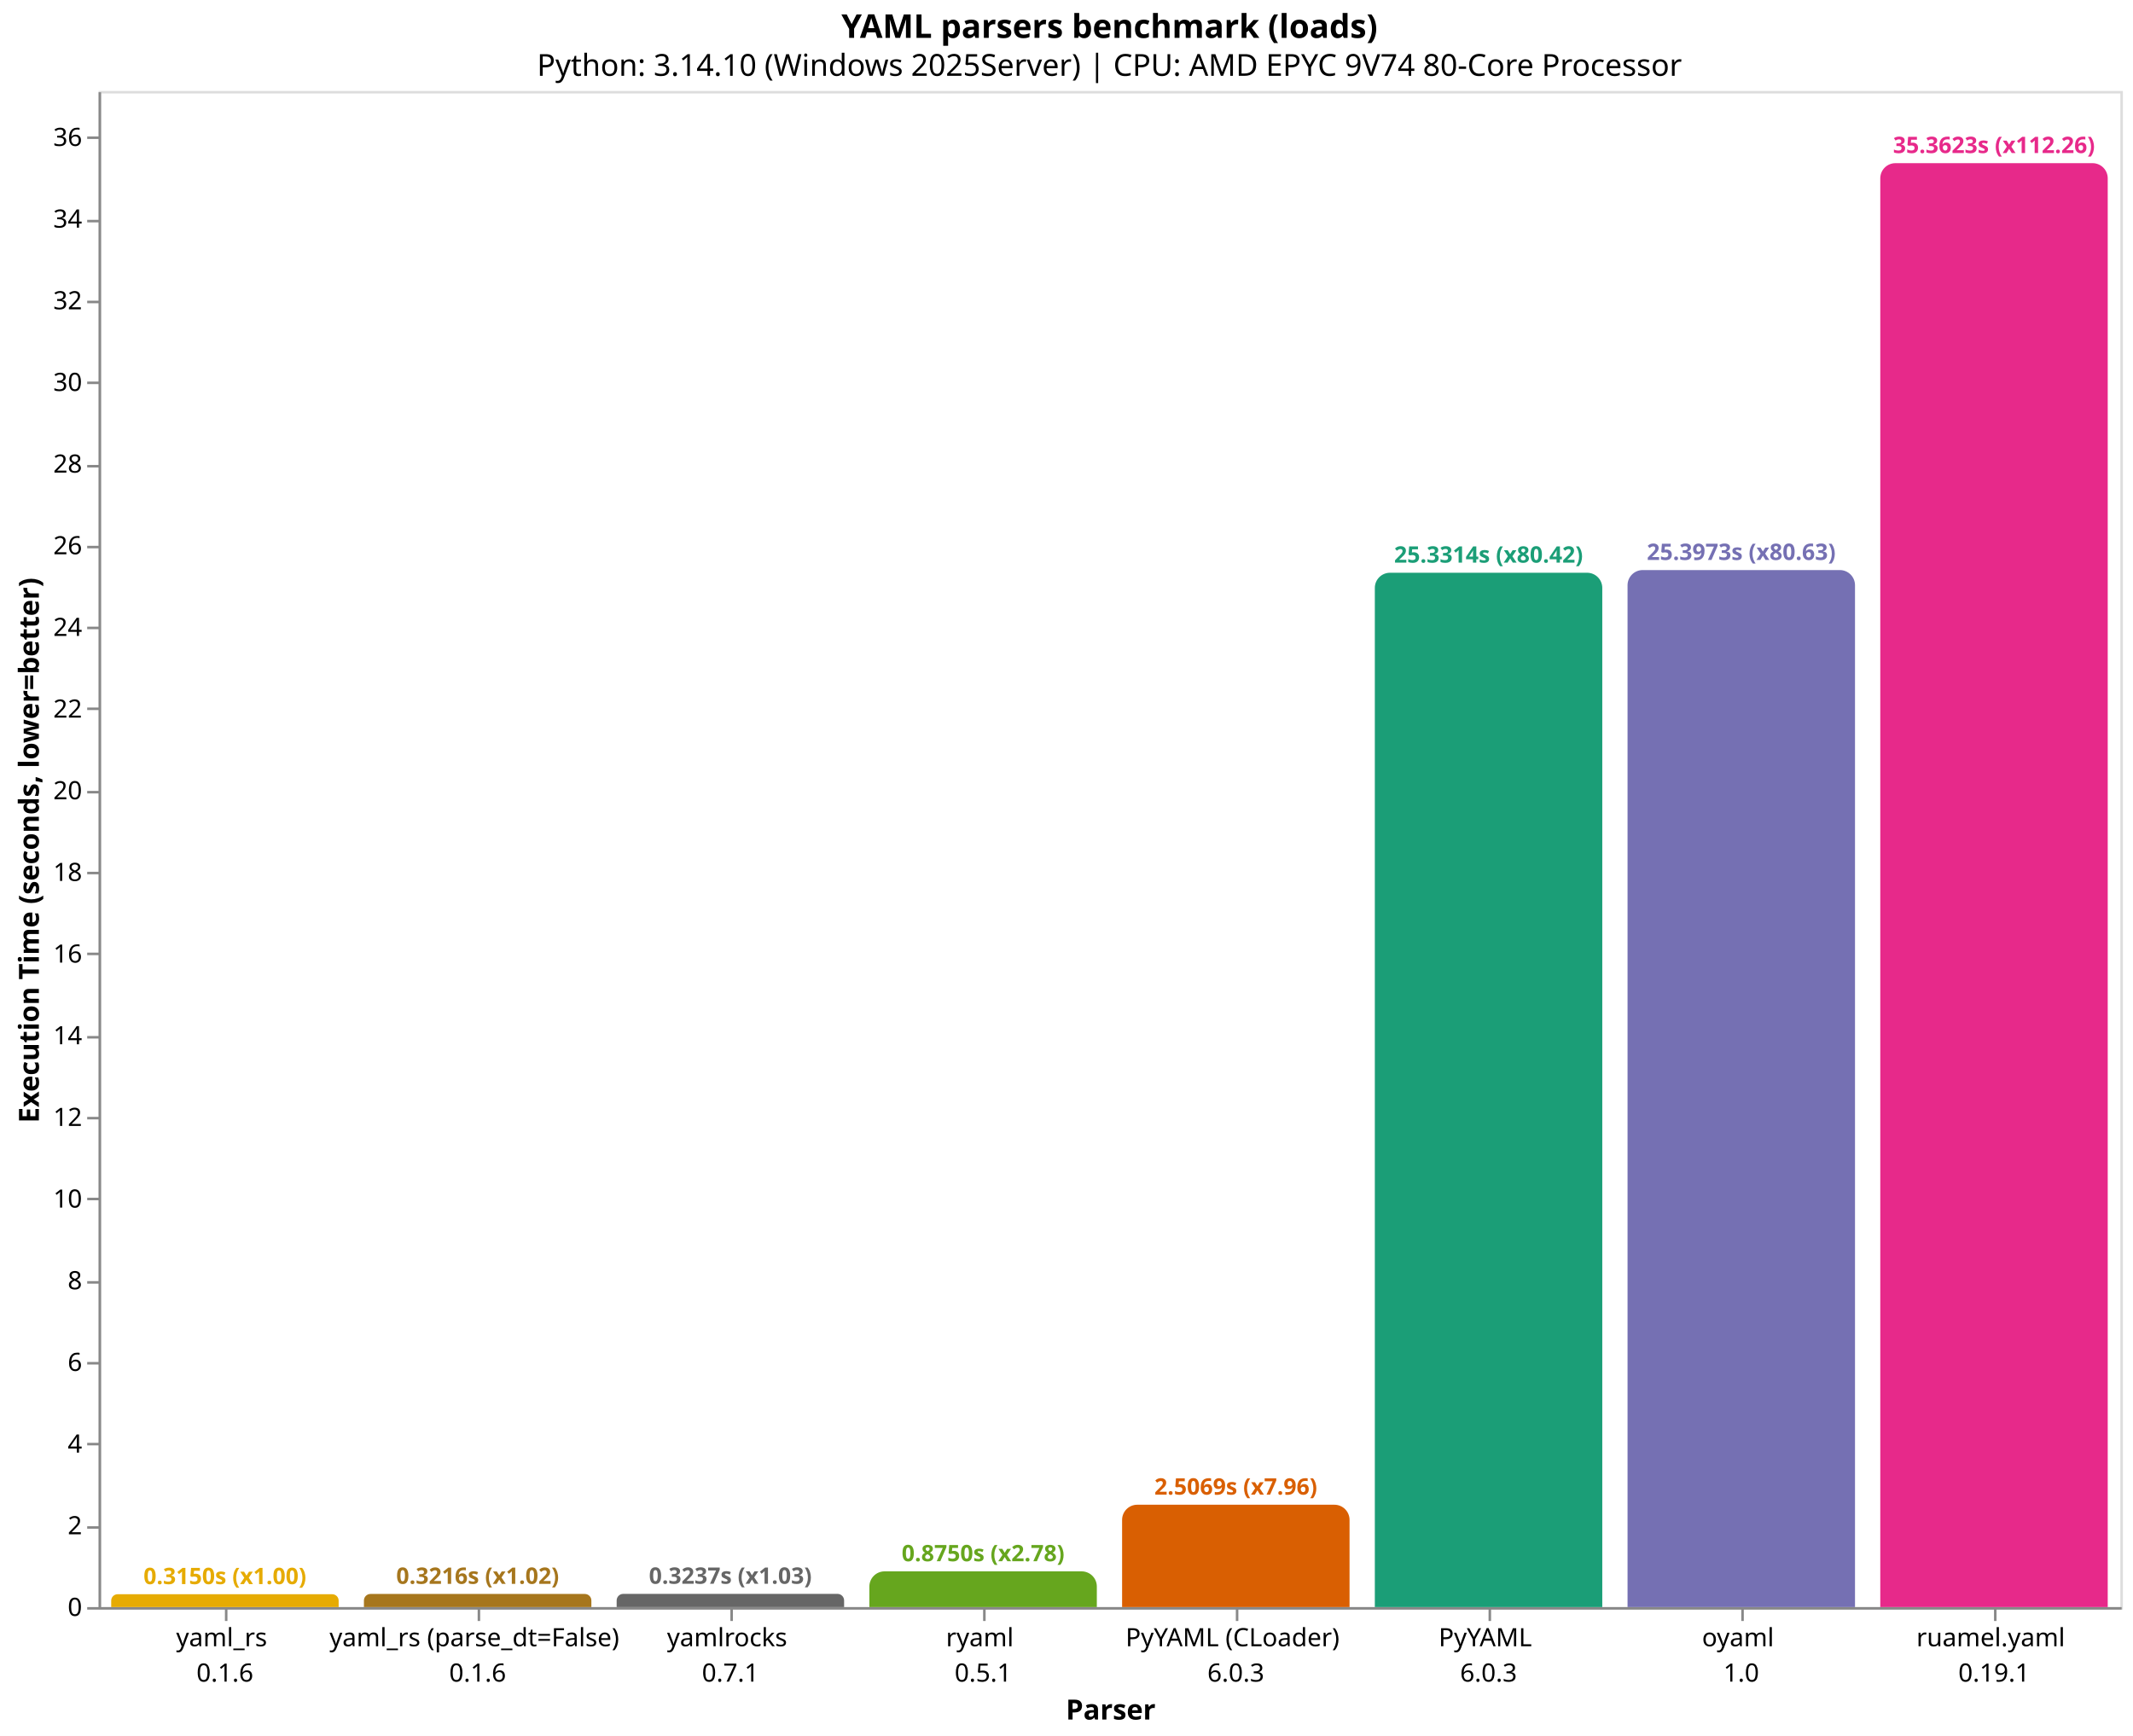
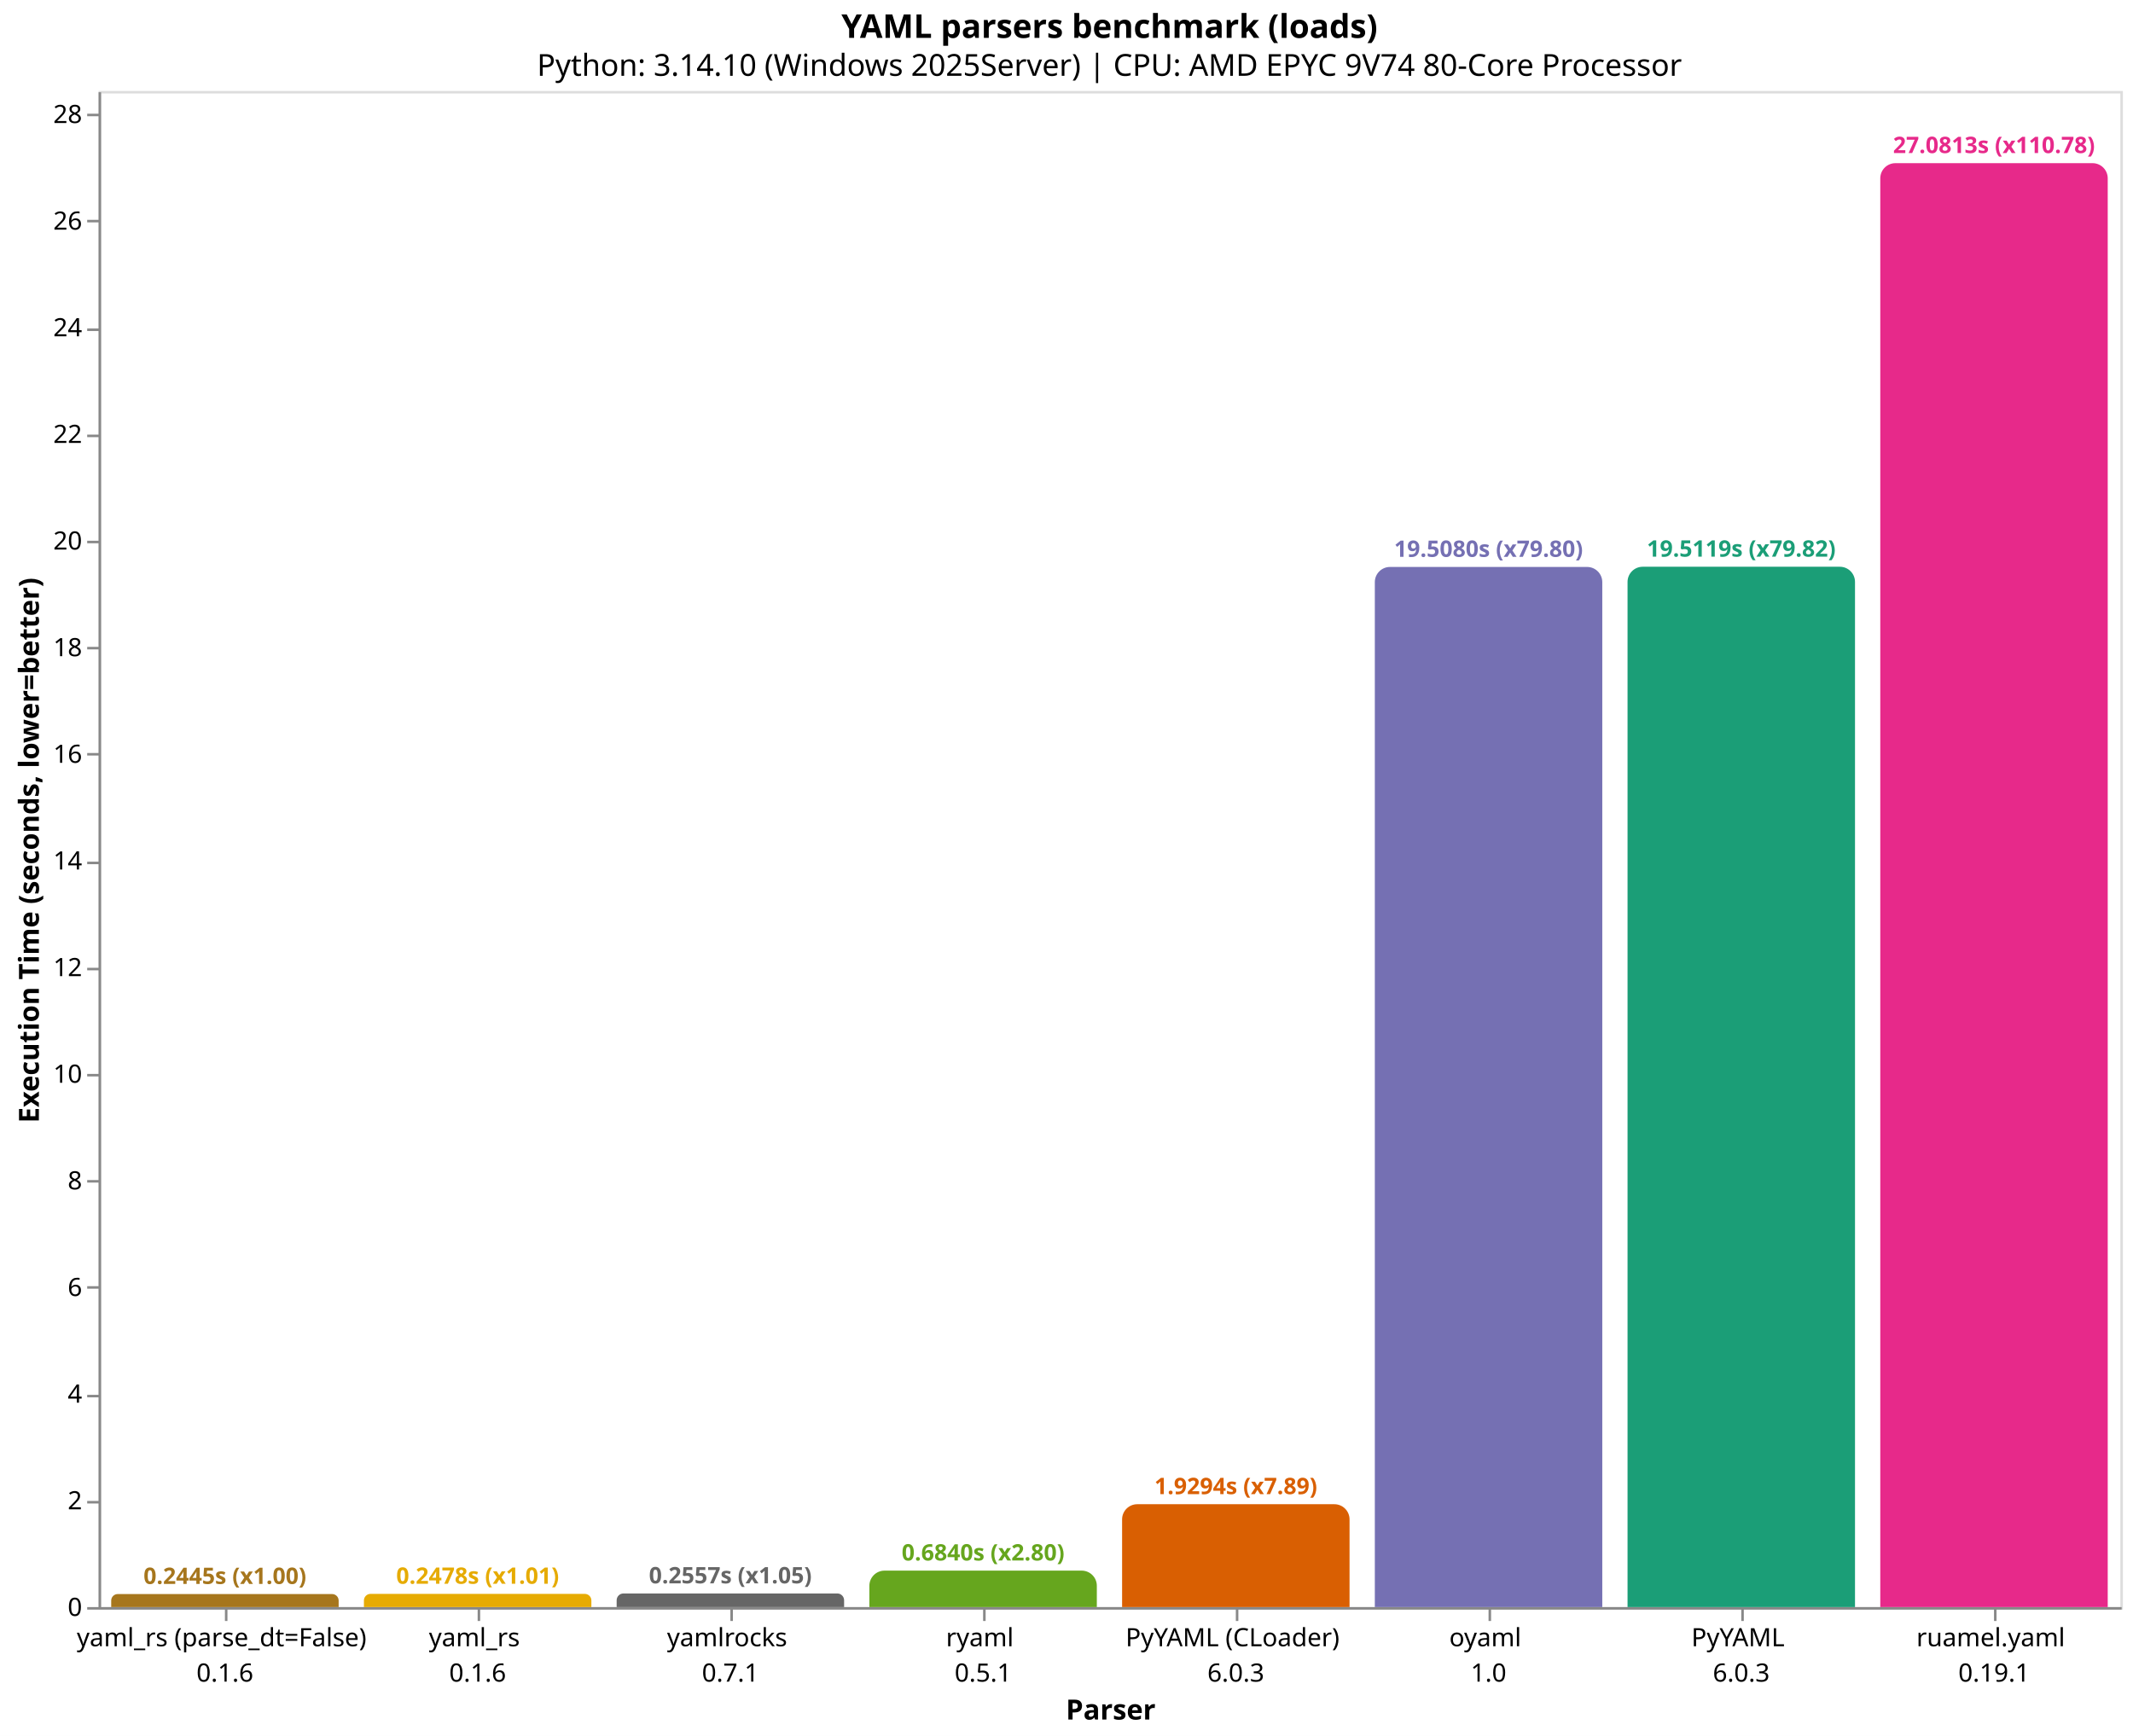
<svg xmlns="http://www.w3.org/2000/svg" version="1.1" class="marks" width="844" height="687" viewBox="0 0 844 687">
  <rect width="844" height="687" fill="white" />
  <g fill="none" stroke-miterlimit="10" transform="translate(39,36)">
    <g class="mark-group role-frame root" role="graphics-object" aria-roledescription="group mark container">
      <g transform="translate(0,0)">
        <path class="background" aria-hidden="true" d="M0.5,0.5h800v600h-800Z" stroke="#ddd" />
        <g>
-           <g class="mark-group role-axis" role="graphics-symbol" aria-roledescription="axis" aria-label="X-axis titled 'Parser' for a discrete scale with 8 values: yaml_rs&#10;0.1.6, yaml_rs (parse_dt=False)&#10;0.1.6, yamlrocks&#10;0.7.1, ryaml&#10;0.5.1, PyYAML (CLoader)&#10;6.0.3, ending with ruamel.yaml&#10;0.19.1">
+           <g class="mark-group role-axis" role="graphics-symbol" aria-roledescription="axis" aria-label="X-axis titled 'Parser' for a discrete scale with 8 values: yaml_rs (parse_dt=False)&#10;0.1.6, yaml_rs&#10;0.1.6, yamlrocks&#10;0.7.1, ryaml&#10;0.5.1, PyYAML (CLoader)&#10;6.0.3, ending with ruamel.yaml&#10;0.19.1">
            <g transform="translate(0.5,600.5)">
              <path class="background" aria-hidden="true" d="M0,0h0v0h0Z" pointer-events="none" />
              <g>
                <g class="mark-rule role-axis-tick" pointer-events="none">
                  <line transform="translate(50,0)" x2="0" y2="5" stroke="#888" stroke-width="1" opacity="1" />
                  <line transform="translate(150,0)" x2="0" y2="5" stroke="#888" stroke-width="1" opacity="1" />
                  <line transform="translate(250,0)" x2="0" y2="5" stroke="#888" stroke-width="1" opacity="1" />
                  <line transform="translate(350,0)" x2="0" y2="5" stroke="#888" stroke-width="1" opacity="1" />
                  <line transform="translate(450,0)" x2="0" y2="5" stroke="#888" stroke-width="1" opacity="1" />
                  <line transform="translate(550,0)" x2="0" y2="5" stroke="#888" stroke-width="1" opacity="1" />
                  <line transform="translate(650,0)" x2="0" y2="5" stroke="#888" stroke-width="1" opacity="1" />
                  <line transform="translate(750,0)" x2="0" y2="5" stroke="#888" stroke-width="1" opacity="1" />
                </g>
                <g class="mark-text role-axis-label" pointer-events="none">
                  <text text-anchor="middle" transform="translate(49.5,15)" font-family="sans-serif" font-size="10px" fill="#000" opacity="1">
+                     <tspan>yaml_rs (parse_dt=False)</tspan>
+                     <tspan x="0" dy="14">0.1.6</tspan>
+                   </text>
+                   <text text-anchor="middle" transform="translate(149.5,15)" font-family="sans-serif" font-size="10px" fill="#000" opacity="1">
                    <tspan>yaml_rs</tspan>
-                     <tspan x="0" dy="14">0.1.6</tspan>
-                   </text>
-                   <text text-anchor="middle" transform="translate(149.5,15)" font-family="sans-serif" font-size="10px" fill="#000" opacity="1">
-                     <tspan>yaml_rs (parse_dt=False)</tspan>
                    <tspan x="0" dy="14">0.1.6</tspan>
                  </text>
                  <text text-anchor="middle" transform="translate(249.5,15)" font-family="sans-serif" font-size="10px" fill="#000" opacity="1">
                    <tspan>yamlrocks</tspan>
                    <tspan x="0" dy="14">0.7.1</tspan>
                  </text>
                  <text text-anchor="middle" transform="translate(349.5,15)" font-family="sans-serif" font-size="10px" fill="#000" opacity="1">
                    <tspan>ryaml</tspan>
                    <tspan x="0" dy="14">0.5.1</tspan>
                  </text>
                  <text text-anchor="middle" transform="translate(449.5,15)" font-family="sans-serif" font-size="10px" fill="#000" opacity="1">
                    <tspan>PyYAML (CLoader)</tspan>
                    <tspan x="0" dy="14">6.0.3</tspan>
                  </text>
                  <text text-anchor="middle" transform="translate(549.5,15)" font-family="sans-serif" font-size="10px" fill="#000" opacity="1">
+                     <tspan>oyaml</tspan>
+                     <tspan x="0" dy="14">1.0</tspan>
+                   </text>
+                   <text text-anchor="middle" transform="translate(649.5,15)" font-family="sans-serif" font-size="10px" fill="#000" opacity="1">
                    <tspan>PyYAML</tspan>
                    <tspan x="0" dy="14">6.0.3</tspan>
-                   </text>
-                   <text text-anchor="middle" transform="translate(649.5,15)" font-family="sans-serif" font-size="10px" fill="#000" opacity="1">
-                     <tspan>oyaml</tspan>
-                     <tspan x="0" dy="14">1.0</tspan>
                  </text>
                  <text text-anchor="middle" transform="translate(749.5,15)" font-family="sans-serif" font-size="10px" fill="#000" opacity="1">
                    <tspan>ruamel.yaml</tspan>
                    <tspan x="0" dy="14">0.19.1</tspan>
                  </text>
                </g>
                <g class="mark-rule role-axis-domain" pointer-events="none">
                  <line transform="translate(0,0)" x2="800" y2="0" stroke="#888" stroke-width="1" opacity="1" />
                </g>
                <g class="mark-text role-axis-title" pointer-events="none">
                  <text text-anchor="middle" transform="translate(400,44)" font-family="sans-serif" font-size="11px" font-weight="bold" fill="#000" opacity="1">Parser</text>
                </g>
              </g>
              <path class="foreground" aria-hidden="true" d="" pointer-events="none" display="none" />
            </g>
          </g>
-           <g class="mark-group role-axis" role="graphics-symbol" aria-roledescription="axis" aria-label="Y-axis titled 'Execution Time (seconds, lower=better)' for a linear scale with values from 0 to 37">
+           <g class="mark-group role-axis" role="graphics-symbol" aria-roledescription="axis" aria-label="Y-axis titled 'Execution Time (seconds, lower=better)' for a linear scale with values from 0 to 28">
            <g transform="translate(0.5,0.5)">
              <path class="background" aria-hidden="true" d="M0,0h0v0h0Z" pointer-events="none" />
              <g>
                <g class="mark-rule role-axis-tick" pointer-events="none">
                  <line transform="translate(0,600)" x2="-5" y2="0" stroke="#888" stroke-width="1" opacity="1" />
-                   <line transform="translate(0,568)" x2="-5" y2="0" stroke="#888" stroke-width="1" opacity="1" />
-                   <line transform="translate(0,535)" x2="-5" y2="0" stroke="#888" stroke-width="1" opacity="1" />
-                   <line transform="translate(0,503)" x2="-5" y2="0" stroke="#888" stroke-width="1" opacity="1" />
-                   <line transform="translate(0,471)" x2="-5" y2="0" stroke="#888" stroke-width="1" opacity="1" />
-                   <line transform="translate(0,438)" x2="-5" y2="0" stroke="#888" stroke-width="1" opacity="1" />
-                   <line transform="translate(0,406)" x2="-5" y2="0" stroke="#888" stroke-width="1" opacity="1" />
-                   <line transform="translate(0,374)" x2="-5" y2="0" stroke="#888" stroke-width="1" opacity="1" />
-                   <line transform="translate(0,341)" x2="-5" y2="0" stroke="#888" stroke-width="1" opacity="1" />
-                   <line transform="translate(0,309)" x2="-5" y2="0" stroke="#888" stroke-width="1" opacity="1" />
-                   <line transform="translate(0,277)" x2="-5" y2="0" stroke="#888" stroke-width="1" opacity="1" />
-                   <line transform="translate(0,244)" x2="-5" y2="0" stroke="#888" stroke-width="1" opacity="1" />
-                   <line transform="translate(0,212)" x2="-5" y2="0" stroke="#888" stroke-width="1" opacity="1" />
-                   <line transform="translate(0,180)" x2="-5" y2="0" stroke="#888" stroke-width="1" opacity="1" />
-                   <line transform="translate(0,148)" x2="-5" y2="0" stroke="#888" stroke-width="1" opacity="1" />
-                   <line transform="translate(0,115)" x2="-5" y2="0" stroke="#888" stroke-width="1" opacity="1" />
-                   <line transform="translate(0,83)" x2="-5" y2="0" stroke="#888" stroke-width="1" opacity="1" />
+                   <line transform="translate(0,558)" x2="-5" y2="0" stroke="#888" stroke-width="1" opacity="1" />
+                   <line transform="translate(0,516)" x2="-5" y2="0" stroke="#888" stroke-width="1" opacity="1" />
+                   <line transform="translate(0,473)" x2="-5" y2="0" stroke="#888" stroke-width="1" opacity="1" />
+                   <line transform="translate(0,431)" x2="-5" y2="0" stroke="#888" stroke-width="1" opacity="1" />
+                   <line transform="translate(0,389)" x2="-5" y2="0" stroke="#888" stroke-width="1" opacity="1" />
+                   <line transform="translate(0,347)" x2="-5" y2="0" stroke="#888" stroke-width="1" opacity="1" />
+                   <line transform="translate(0,305)" x2="-5" y2="0" stroke="#888" stroke-width="1" opacity="1" />
+                   <line transform="translate(0,262)" x2="-5" y2="0" stroke="#888" stroke-width="1" opacity="1" />
+                   <line transform="translate(0,220)" x2="-5" y2="0" stroke="#888" stroke-width="1" opacity="1" />
+                   <line transform="translate(0,178)" x2="-5" y2="0" stroke="#888" stroke-width="1" opacity="1" />
+                   <line transform="translate(0,136)" x2="-5" y2="0" stroke="#888" stroke-width="1" opacity="1" />
+                   <line transform="translate(0,94)" x2="-5" y2="0" stroke="#888" stroke-width="1" opacity="1" />
                  <line transform="translate(0,51)" x2="-5" y2="0" stroke="#888" stroke-width="1" opacity="1" />
-                   <line transform="translate(0,18)" x2="-5" y2="0" stroke="#888" stroke-width="1" opacity="1" />
+                   <line transform="translate(0,9)" x2="-5" y2="0" stroke="#888" stroke-width="1" opacity="1" />
                </g>
                <g class="mark-text role-axis-label" pointer-events="none">
                  <text text-anchor="end" transform="translate(-7,603)" font-family="sans-serif" font-size="10px" fill="#000" opacity="1">0</text>
-                   <text text-anchor="end" transform="translate(-7,570.6815)" font-family="sans-serif" font-size="10px" fill="#000" opacity="1">2</text>
-                   <text text-anchor="end" transform="translate(-7,538.363)" font-family="sans-serif" font-size="10px" fill="#000" opacity="1">4</text>
-                   <text text-anchor="end" transform="translate(-7,506.0444)" font-family="sans-serif" font-size="10px" fill="#000" opacity="1">6</text>
-                   <text text-anchor="end" transform="translate(-7,473.7259)" font-family="sans-serif" font-size="10px" fill="#000" opacity="1">8</text>
-                   <text text-anchor="end" transform="translate(-7,441.4074)" font-family="sans-serif" font-size="10px" fill="#000" opacity="1">10</text>
-                   <text text-anchor="end" transform="translate(-7,409.0889)" font-family="sans-serif" font-size="10px" fill="#000" opacity="1">12</text>
-                   <text text-anchor="end" transform="translate(-7,376.7704)" font-family="sans-serif" font-size="10px" fill="#000" opacity="1">14</text>
-                   <text text-anchor="end" transform="translate(-7,344.4519)" font-family="sans-serif" font-size="10px" fill="#000" opacity="1">16</text>
-                   <text text-anchor="end" transform="translate(-7,312.1333)" font-family="sans-serif" font-size="10px" fill="#000" opacity="1">18</text>
-                   <text text-anchor="end" transform="translate(-7,279.8148)" font-family="sans-serif" font-size="10px" fill="#000" opacity="1">20</text>
-                   <text text-anchor="end" transform="translate(-7,247.4963)" font-family="sans-serif" font-size="10px" fill="#000" opacity="1">22</text>
-                   <text text-anchor="end" transform="translate(-7,215.1778)" font-family="sans-serif" font-size="10px" fill="#000" opacity="1">24</text>
-                   <text text-anchor="end" transform="translate(-7,182.8593)" font-family="sans-serif" font-size="10px" fill="#000" opacity="1">26</text>
-                   <text text-anchor="end" transform="translate(-7,150.5408)" font-family="sans-serif" font-size="10px" fill="#000" opacity="1">28</text>
-                   <text text-anchor="end" transform="translate(-7,118.2222)" font-family="sans-serif" font-size="10px" fill="#000" opacity="1">30</text>
-                   <text text-anchor="end" transform="translate(-7,85.90373)" font-family="sans-serif" font-size="10px" fill="#000" opacity="1">32</text>
-                   <text text-anchor="end" transform="translate(-7,53.58521)" font-family="sans-serif" font-size="10px" fill="#000" opacity="1">34</text>
-                   <text text-anchor="end" transform="translate(-7,21.2667)" font-family="sans-serif" font-size="10px" fill="#000" opacity="1">36</text>
+                   <text text-anchor="end" transform="translate(-7,560.799)" font-family="sans-serif" font-size="10px" fill="#000" opacity="1">2</text>
+                   <text text-anchor="end" transform="translate(-7,518.5981)" font-family="sans-serif" font-size="10px" fill="#000" opacity="1">4</text>
+                   <text text-anchor="end" transform="translate(-7,476.3971)" font-family="sans-serif" font-size="10px" fill="#000" opacity="1">6</text>
+                   <text text-anchor="end" transform="translate(-7,434.1961)" font-family="sans-serif" font-size="10px" fill="#000" opacity="1">8</text>
+                   <text text-anchor="end" transform="translate(-7,391.9951)" font-family="sans-serif" font-size="10px" fill="#000" opacity="1">10</text>
+                   <text text-anchor="end" transform="translate(-7,349.7942)" font-family="sans-serif" font-size="10px" fill="#000" opacity="1">12</text>
+                   <text text-anchor="end" transform="translate(-7,307.5932)" font-family="sans-serif" font-size="10px" fill="#000" opacity="1">14</text>
+                   <text text-anchor="end" transform="translate(-7,265.3922)" font-family="sans-serif" font-size="10px" fill="#000" opacity="1">16</text>
+                   <text text-anchor="end" transform="translate(-7,223.1913)" font-family="sans-serif" font-size="10px" fill="#000" opacity="1">18</text>
+                   <text text-anchor="end" transform="translate(-7,180.9903)" font-family="sans-serif" font-size="10px" fill="#000" opacity="1">20</text>
+                   <text text-anchor="end" transform="translate(-7,138.7893)" font-family="sans-serif" font-size="10px" fill="#000" opacity="1">22</text>
+                   <text text-anchor="end" transform="translate(-7,96.58834)" font-family="sans-serif" font-size="10px" fill="#000" opacity="1">24</text>
+                   <text text-anchor="end" transform="translate(-7,54.38737)" font-family="sans-serif" font-size="10px" fill="#000" opacity="1">26</text>
+                   <text text-anchor="end" transform="translate(-7,12.1864)" font-family="sans-serif" font-size="10px" fill="#000" opacity="1">28</text>
                </g>
                <g class="mark-rule role-axis-domain" pointer-events="none">
                  <line transform="translate(0,600)" x2="0" y2="-600" stroke="#888" stroke-width="1" opacity="1" />
                </g>
                <g class="mark-text role-axis-title" pointer-events="none">
                  <text text-anchor="middle" transform="translate(-22.12305,300) rotate(-90) translate(0,-2)" font-family="sans-serif" font-size="11px" font-weight="bold" fill="#000" opacity="1">Execution Time (seconds, lower=better)</text>
                </g>
              </g>
              <path class="foreground" aria-hidden="true" d="" pointer-events="none" display="none" />
            </g>
          </g>
          <g class="mark-group role-scope" role="graphics-object" aria-roledescription="group mark container">
-             <g transform="translate(5,594.9098)">
-               <path class="background" aria-hidden="true" d="M2.545,0L87.455,0C88.86,0,90,1.14,90,2.545L90,5.09C90,5.09,90,5.09,90,5.09L0,5.09C0,5.09,0,5.09,0,5.09L0,2.545C0,1.14,1.14,0,2.545,0Z" />
+             <g transform="translate(5,594.8417)">
+               <path class="background" aria-hidden="true" d="M2.579,0L87.421,0C88.844,0,90,1.156,90,2.579L90,5.158C90,5.158,90,5.158,90,5.158L0,5.158C0,5.158,0,5.158,0,5.158L0,2.579C0,1.156,1.156,0,2.579,0Z" />
              <g clip-path="url(#clip1)">
                <g class="mark-group role-scope" role="graphics-object" aria-roledescription="group mark container">
-                   <g transform="translate(0,-594.9098)">
-                     <path class="background" aria-hidden="true" d="M0,0h90v0h-90Z" />
-                     <g>
-                       <g class="mark-rect role-mark layer_0_marks" role="graphics-object" aria-roledescription="rect mark container">
-                         <path aria-label="Parser: yaml_rs&#10;0.1.6; Execution Time (seconds, lower=better): 0.315003933333; parser: yaml_rs; Execution Time (s): 0.3150; Slowdown: 1.00" role="graphics-symbol" aria-roledescription="bar" d="M0,594.91h90v5.09h-90Z" fill="#e6ab02" />
-                       </g>
-                     </g>
-                     <path class="foreground" aria-hidden="true" d="" display="none" />
-                   </g>
-                 </g>
-               </g>
-               <path class="foreground" aria-hidden="true" d="" display="none" />
-             </g>
-             <g transform="translate(105,594.803)">
-               <path class="background" aria-hidden="true" d="M2.599,0L87.401,0C88.836,0,90,1.164,90,2.599L90,5.197C90,5.197,90,5.197,90,5.197L0,5.197C0,5.197,0,5.197,0,5.197L0,2.599C0,1.164,1.164,0,2.599,0Z" />
+                   <g transform="translate(0,-594.8417)">
+                     <path class="background" aria-hidden="true" d="M0,0h90v0h-90Z" />
+                     <g>
+                       <g class="mark-rect role-mark layer_0_marks" role="graphics-object" aria-roledescription="rect mark container">
+                         <path aria-label="Parser: yaml_rs (parse_dt=False)&#10;0.1.6; Execution Time (seconds, lower=better): 0.2444624; parser: yaml_rs (parse_dt=False); Execution Time (s): 0.2445; Slowdown: 1.00" role="graphics-symbol" aria-roledescription="bar" d="M0,594.842h90v5.158h-90Z" fill="#a6761d" />
+                       </g>
+                     </g>
+                     <path class="foreground" aria-hidden="true" d="" display="none" />
+                   </g>
+                 </g>
+               </g>
+               <path class="foreground" aria-hidden="true" d="" display="none" />
+             </g>
+             <g transform="translate(105,594.7714)">
+               <path class="background" aria-hidden="true" d="M2.614,0L87.386,0C88.829,0,90,1.171,90,2.614L90,5.229C90,5.229,90,5.229,90,5.229L0,5.229C0,5.229,0,5.229,0,5.229L0,2.614C0,1.171,1.171,0,2.614,0Z" />
              <g clip-path="url(#clip2)">
                <g class="mark-group role-scope" role="graphics-object" aria-roledescription="group mark container">
-                   <g transform="translate(0,-594.803)">
-                     <path class="background" aria-hidden="true" d="M0,0h90v0h-90Z" />
-                     <g>
-                       <g class="mark-rect role-mark layer_0_marks" role="graphics-object" aria-roledescription="rect mark container">
-                         <path aria-label="Parser: yaml_rs (parse_dt=False)&#10;0.1.6; Execution Time (seconds, lower=better): 0.321612833333; parser: yaml_rs (parse_dt=False); Execution Time (s): 0.3216; Slowdown: 1.02" role="graphics-symbol" aria-roledescription="bar" d="M0,594.803h90v5.197h-90Z" fill="#a6761d" />
-                       </g>
-                     </g>
-                     <path class="foreground" aria-hidden="true" d="" display="none" />
-                   </g>
-                 </g>
-               </g>
-               <path class="foreground" aria-hidden="true" d="" display="none" />
-             </g>
-             <g transform="translate(205,594.7699)">
-               <path class="background" aria-hidden="true" d="M2.615,0L87.385,0C88.828,0,90,1.172,90,2.615L90,5.23C90,5.23,90,5.23,90,5.23L0,5.23C0,5.23,0,5.23,0,5.23L0,2.615C0,1.172,1.172,0,2.615,0Z" />
+                   <g transform="translate(0,-594.7714)">
+                     <path class="background" aria-hidden="true" d="M0,0h90v0h-90Z" />
+                     <g>
+                       <g class="mark-rect role-mark layer_0_marks" role="graphics-object" aria-roledescription="rect mark container">
+                         <path aria-label="Parser: yaml_rs&#10;0.1.6; Execution Time (seconds, lower=better): 0.2477941; parser: yaml_rs; Execution Time (s): 0.2478; Slowdown: 1.01" role="graphics-symbol" aria-roledescription="bar" d="M0,594.771h90v5.229h-90Z" fill="#e6ab02" />
+                       </g>
+                     </g>
+                     <path class="foreground" aria-hidden="true" d="" display="none" />
+                   </g>
+                 </g>
+               </g>
+               <path class="foreground" aria-hidden="true" d="" display="none" />
+             </g>
+             <g transform="translate(205,594.6049)">
+               <path class="background" aria-hidden="true" d="M2.698,0L87.302,0C88.791,0,90,1.209,90,2.698L90,5.395C90,5.395,90,5.395,90,5.395L0,5.395C0,5.395,0,5.395,0,5.395L0,2.698C0,1.209,1.209,0,2.698,0Z" />
              <g clip-path="url(#clip3)">
                <g class="mark-group role-scope" role="graphics-object" aria-roledescription="group mark container">
-                   <g transform="translate(0,-594.7699)">
-                     <path class="background" aria-hidden="true" d="M0,0h90v0h-90Z" />
-                     <g>
-                       <g class="mark-rect role-mark layer_0_marks" role="graphics-object" aria-roledescription="rect mark container">
-                         <path aria-label="Parser: yamlrocks&#10;0.7.1; Execution Time (seconds, lower=better): 0.3236602; parser: yamlrocks; Execution Time (s): 0.3237; Slowdown: 1.03" role="graphics-symbol" aria-roledescription="bar" d="M0,594.77h90v5.23h-90Z" fill="#666666" />
-                       </g>
-                     </g>
-                     <path class="foreground" aria-hidden="true" d="" display="none" />
-                   </g>
-                 </g>
-               </g>
-               <path class="foreground" aria-hidden="true" d="" display="none" />
-             </g>
-             <g transform="translate(305,585.8612)">
-               <path class="background" aria-hidden="true" d="M6,0L84,0C87.311,0,90,2.689,90,6L90,14.139C90,14.139,90,14.139,90,14.139L0,14.139C0,14.139,0,14.139,0,14.139L0,6C0,2.689,2.689,0,6,0Z" />
+                   <g transform="translate(0,-594.6049)">
+                     <path class="background" aria-hidden="true" d="M0,0h90v0h-90Z" />
+                     <g>
+                       <g class="mark-rect role-mark layer_0_marks" role="graphics-object" aria-roledescription="rect mark container">
+                         <path aria-label="Parser: yamlrocks&#10;0.7.1; Execution Time (seconds, lower=better): 0.255686666667; parser: yamlrocks; Execution Time (s): 0.2557; Slowdown: 1.05" role="graphics-symbol" aria-roledescription="bar" d="M0,594.605h90v5.395h-90Z" fill="#666666" />
+                       </g>
+                     </g>
+                     <path class="foreground" aria-hidden="true" d="" display="none" />
+                   </g>
+                 </g>
+               </g>
+               <path class="foreground" aria-hidden="true" d="" display="none" />
+             </g>
+             <g transform="translate(305,585.5677)">
+               <path class="background" aria-hidden="true" d="M6,0L84,0C87.311,0,90,2.689,90,6L90,14.432C90,14.432,90,14.432,90,14.432L0,14.432C0,14.432,0,14.432,0,14.432L0,6C0,2.689,2.689,0,6,0Z" />
              <g clip-path="url(#clip4)">
                <g class="mark-group role-scope" role="graphics-object" aria-roledescription="group mark container">
-                   <g transform="translate(0,-585.8612)">
-                     <path class="background" aria-hidden="true" d="M0,0h90v0h-90Z" />
-                     <g>
-                       <g class="mark-rect role-mark layer_0_marks" role="graphics-object" aria-roledescription="rect mark container">
-                         <path aria-label="Parser: ryaml&#10;0.5.1; Execution Time (seconds, lower=better): 0.8749665; parser: ryaml; Execution Time (s): 0.8750; Slowdown: 2.78" role="graphics-symbol" aria-roledescription="bar" d="M0,585.861h90v14.139h-90Z" fill="#66a61e" />
-                       </g>
-                     </g>
-                     <path class="foreground" aria-hidden="true" d="" display="none" />
-                   </g>
-                 </g>
-               </g>
-               <path class="foreground" aria-hidden="true" d="" display="none" />
-             </g>
-             <g transform="translate(405,559.4898)">
-               <path class="background" aria-hidden="true" d="M6,0L84,0C87.311,0,90,2.689,90,6L90,40.51C90,40.51,90,40.51,90,40.51L0,40.51C0,40.51,0,40.51,0,40.51L0,6C0,2.689,2.689,0,6,0Z" />
+                   <g transform="translate(0,-585.5677)">
+                     <path class="background" aria-hidden="true" d="M0,0h90v0h-90Z" />
+                     <g>
+                       <g class="mark-rect role-mark layer_0_marks" role="graphics-object" aria-roledescription="rect mark container">
+                         <path aria-label="Parser: ryaml&#10;0.5.1; Execution Time (seconds, lower=better): 0.6839788; parser: ryaml; Execution Time (s): 0.6840; Slowdown: 2.80" role="graphics-symbol" aria-roledescription="bar" d="M0,585.568h90v14.432h-90Z" fill="#66a61e" />
+                       </g>
+                     </g>
+                     <path class="foreground" aria-hidden="true" d="" display="none" />
+                   </g>
+                 </g>
+               </g>
+               <path class="foreground" aria-hidden="true" d="" display="none" />
+             </g>
+             <g transform="translate(405,559.2885)">
+               <path class="background" aria-hidden="true" d="M6,0L84,0C87.311,0,90,2.689,90,6L90,40.712C90,40.712,90,40.712,90,40.712L0,40.712C0,40.712,0,40.712,0,40.712L0,6C0,2.689,2.689,0,6,0Z" />
              <g clip-path="url(#clip5)">
                <g class="mark-group role-scope" role="graphics-object" aria-roledescription="group mark container">
-                   <g transform="translate(0,-559.4898)">
-                     <path class="background" aria-hidden="true" d="M0,0h90v0h-90Z" />
-                     <g>
-                       <g class="mark-rect role-mark layer_0_marks" role="graphics-object" aria-roledescription="rect mark container">
-                         <path aria-label="Parser: PyYAML (CLoader)&#10;6.0.3; Execution Time (seconds, lower=better): 2.50693156667; parser: PyYAML (CLoader); Execution Time (s): 2.5069; Slowdown: 7.96" role="graphics-symbol" aria-roledescription="bar" d="M0,559.49h90v40.51h-90Z" fill="#d95f02" />
-                       </g>
-                     </g>
-                     <path class="foreground" aria-hidden="true" d="" display="none" />
-                   </g>
-                 </g>
-               </g>
-               <path class="foreground" aria-hidden="true" d="" display="none" />
-             </g>
-             <g transform="translate(505,190.6638)">
-               <path class="background" aria-hidden="true" d="M6,0L84,0C87.311,0,90,2.689,90,6L90,409.336C90,409.336,90,409.336,90,409.336L0,409.336C0,409.336,0,409.336,0,409.336L0,6C0,2.689,2.689,0,6,0Z" />
+                   <g transform="translate(0,-559.2885)">
+                     <path class="background" aria-hidden="true" d="M0,0h90v0h-90Z" />
+                     <g>
+                       <g class="mark-rect role-mark layer_0_marks" role="graphics-object" aria-roledescription="rect mark container">
+                         <path aria-label="Parser: PyYAML (CLoader)&#10;6.0.3; Execution Time (seconds, lower=better): 1.92941156667; parser: PyYAML (CLoader); Execution Time (s): 1.9294; Slowdown: 7.89" role="graphics-symbol" aria-roledescription="bar" d="M0,559.288h90v40.712h-90Z" fill="#d95f02" />
+                       </g>
+                     </g>
+                     <path class="foreground" aria-hidden="true" d="" display="none" />
+                   </g>
+                 </g>
+               </g>
+               <path class="foreground" aria-hidden="true" d="" display="none" />
+             </g>
+             <g transform="translate(505,188.3714)">
+               <path class="background" aria-hidden="true" d="M6,0L84,0C87.311,0,90,2.689,90,6L90,411.629C90,411.629,90,411.629,90,411.629L0,411.629C0,411.629,0,411.629,0,411.629L0,6C0,2.689,2.689,0,6,0Z" />
              <g clip-path="url(#clip6)">
                <g class="mark-group role-scope" role="graphics-object" aria-roledescription="group mark container">
-                   <g transform="translate(0,-190.6638)">
-                     <path class="background" aria-hidden="true" d="M0,0h90v0h-90Z" />
-                     <g>
-                       <g class="mark-rect role-mark layer_0_marks" role="graphics-object" aria-roledescription="rect mark container">
-                         <path aria-label="Parser: PyYAML&#10;6.0.3; Execution Time (seconds, lower=better): 25.3313725; parser: PyYAML; Execution Time (s): 25.3314; Slowdown: 80.42" role="graphics-symbol" aria-roledescription="bar" d="M0,190.664h90v409.336h-90Z" fill="#1b9e77" />
-                       </g>
-                     </g>
-                     <path class="foreground" aria-hidden="true" d="" display="none" />
-                   </g>
-                 </g>
-               </g>
-               <path class="foreground" aria-hidden="true" d="" display="none" />
-             </g>
-             <g transform="translate(605,189.5993)">
-               <path class="background" aria-hidden="true" d="M6,0L84,0C87.311,0,90,2.689,90,6L90,410.401C90,410.401,90,410.401,90,410.401L0,410.401C0,410.401,0,410.401,0,410.401L0,6C0,2.689,2.689,0,6,0Z" />
+                   <g transform="translate(0,-188.3714)">
+                     <path class="background" aria-hidden="true" d="M0,0h90v0h-90Z" />
+                     <g>
+                       <g class="mark-rect role-mark layer_0_marks" role="graphics-object" aria-roledescription="rect mark container">
+                         <path aria-label="Parser: oyaml&#10;1.0; Execution Time (seconds, lower=better): 19.5080147667; parser: oyaml; Execution Time (s): 19.5080; Slowdown: 79.80" role="graphics-symbol" aria-roledescription="bar" d="M0,188.371h90v411.629h-90Z" fill="#7570b3" />
+                       </g>
+                     </g>
+                     <path class="foreground" aria-hidden="true" d="" display="none" />
+                   </g>
+                 </g>
+               </g>
+               <path class="foreground" aria-hidden="true" d="" display="none" />
+             </g>
+             <g transform="translate(605,188.2888)">
+               <path class="background" aria-hidden="true" d="M6,0L84,0C87.311,0,90,2.689,90,6L90,411.711C90,411.711,90,411.711,90,411.711L0,411.711C0,411.711,0,411.711,0,411.711L0,6C0,2.689,2.689,0,6,0Z" />
              <g clip-path="url(#clip7)">
                <g class="mark-group role-scope" role="graphics-object" aria-roledescription="group mark container">
-                   <g transform="translate(0,-189.5993)">
-                     <path class="background" aria-hidden="true" d="M0,0h90v0h-90Z" />
-                     <g>
-                       <g class="mark-rect role-mark layer_0_marks" role="graphics-object" aria-roledescription="rect mark container">
-                         <path aria-label="Parser: oyaml&#10;1.0; Execution Time (seconds, lower=better): 25.3972507667; parser: oyaml; Execution Time (s): 25.3973; Slowdown: 80.63" role="graphics-symbol" aria-roledescription="bar" d="M0,189.599h90v410.401h-90Z" fill="#7570b3" />
+                   <g transform="translate(0,-188.2888)">
+                     <path class="background" aria-hidden="true" d="M0,0h90v0h-90Z" />
+                     <g>
+                       <g class="mark-rect role-mark layer_0_marks" role="graphics-object" aria-roledescription="rect mark container">
+                         <path aria-label="Parser: PyYAML&#10;6.0.3; Execution Time (seconds, lower=better): 19.5119299; parser: PyYAML; Execution Time (s): 19.5119; Slowdown: 79.82" role="graphics-symbol" aria-roledescription="bar" d="M0,188.289h90v411.711h-90Z" fill="#1b9e77" />
                      </g>
                    </g>
                    <path class="foreground" aria-hidden="true" d="" display="none" />
                  </g>
                </g>
              </g>
              <path class="foreground" aria-hidden="true" d="" display="none" />
            </g>
            <g transform="translate(705,28.57143)">
              <path class="background" aria-hidden="true" d="M6,0L84,0C87.311,0,90,2.689,90,6L90,571.429C90,571.429,90,571.429,90,571.429L0,571.429C0,571.429,0,571.429,0,571.429L0,6C0,2.689,2.689,0,6,0Z" />
              <g clip-path="url(#clip8)">
                <g class="mark-group role-scope" role="graphics-object" aria-roledescription="group mark container">
                  <g transform="translate(0,-28.57143)">
                    <path class="background" aria-hidden="true" d="M0,0h90v0h-90Z" />
                    <g>
                      <g class="mark-rect role-mark layer_0_marks" role="graphics-object" aria-roledescription="rect mark container">
-                         <path aria-label="Parser: ruamel.yaml&#10;0.19.1; Execution Time (seconds, lower=better): 35.3623017333; parser: ruamel.yaml; Execution Time (s): 35.3623; Slowdown: 112.26" role="graphics-symbol" aria-roledescription="bar" d="M0,28.571h90v571.429h-90Z" fill="#e7298a" />
+                         <path aria-label="Parser: ruamel.yaml&#10;0.19.1; Execution Time (seconds, lower=better): 27.0812992667; parser: ruamel.yaml; Execution Time (s): 27.0813; Slowdown: 110.78" role="graphics-symbol" aria-roledescription="bar" d="M0,28.571h90v571.429h-90Z" fill="#e7298a" />
                      </g>
                    </g>
                    <path class="foreground" aria-hidden="true" d="" display="none" />
                  </g>
                </g>
              </g>
              <path class="foreground" aria-hidden="true" d="" display="none" />
            </g>
          </g>
          <g class="mark-text role-mark layer_1_marks" role="graphics-object" aria-roledescription="text mark container">
-             <text aria-label="Parser: yaml_rs&#10;0.1.6; Execution Time (seconds, lower=better): 0.315003933333; parser: yaml_rs; label: 0.3150s (x1.00); Execution Time (s): 0.3150; Slowdown: 1.00" role="graphics-symbol" aria-roledescription="text mark" text-anchor="middle" transform="translate(50,590.9098)" font-family="sans-serif" font-size="9px" font-weight="bold" fill="#e6ab02">0.3150s (x1.00)</text>
-             <text aria-label="Parser: yaml_rs (parse_dt=False)&#10;0.1.6; Execution Time (seconds, lower=better): 0.321612833333; parser: yaml_rs (parse_dt=False); label: 0.3216s (x1.02); Execution Time (s): 0.3216; Slowdown: 1.02" role="graphics-symbol" aria-roledescription="text mark" text-anchor="middle" transform="translate(150,590.803)" font-family="sans-serif" font-size="9px" font-weight="bold" fill="#a6761d">0.3216s (x1.02)</text>
-             <text aria-label="Parser: yamlrocks&#10;0.7.1; Execution Time (seconds, lower=better): 0.3236602; parser: yamlrocks; label: 0.3237s (x1.03); Execution Time (s): 0.3237; Slowdown: 1.03" role="graphics-symbol" aria-roledescription="text mark" text-anchor="middle" transform="translate(250,590.7699)" font-family="sans-serif" font-size="9px" font-weight="bold" fill="#666666">0.3237s (x1.03)</text>
-             <text aria-label="Parser: ryaml&#10;0.5.1; Execution Time (seconds, lower=better): 0.8749665; parser: ryaml; label: 0.8750s (x2.78); Execution Time (s): 0.8750; Slowdown: 2.78" role="graphics-symbol" aria-roledescription="text mark" text-anchor="middle" transform="translate(350,581.8612)" font-family="sans-serif" font-size="9px" font-weight="bold" fill="#66a61e">0.8750s (x2.78)</text>
-             <text aria-label="Parser: PyYAML (CLoader)&#10;6.0.3; Execution Time (seconds, lower=better): 2.50693156667; parser: PyYAML (CLoader); label: 2.5069s (x7.96); Execution Time (s): 2.5069; Slowdown: 7.96" role="graphics-symbol" aria-roledescription="text mark" text-anchor="middle" transform="translate(450,555.4898)" font-family="sans-serif" font-size="9px" font-weight="bold" fill="#d95f02">2.5069s (x7.96)</text>
-             <text aria-label="Parser: PyYAML&#10;6.0.3; Execution Time (seconds, lower=better): 25.3313725; parser: PyYAML; label: 25.3314s (x80.42); Execution Time (s): 25.3314; Slowdown: 80.42" role="graphics-symbol" aria-roledescription="text mark" text-anchor="middle" transform="translate(550,186.6638)" font-family="sans-serif" font-size="9px" font-weight="bold" fill="#1b9e77">25.3314s (x80.42)</text>
-             <text aria-label="Parser: oyaml&#10;1.0; Execution Time (seconds, lower=better): 25.3972507667; parser: oyaml; label: 25.3973s (x80.63); Execution Time (s): 25.3973; Slowdown: 80.63" role="graphics-symbol" aria-roledescription="text mark" text-anchor="middle" transform="translate(650,185.5993)" font-family="sans-serif" font-size="9px" font-weight="bold" fill="#7570b3">25.3973s (x80.63)</text>
-             <text aria-label="Parser: ruamel.yaml&#10;0.19.1; Execution Time (seconds, lower=better): 35.3623017333; parser: ruamel.yaml; label: 35.3623s (x112.26); Execution Time (s): 35.3623; Slowdown: 112.26" role="graphics-symbol" aria-roledescription="text mark" text-anchor="middle" transform="translate(750,24.57143)" font-family="sans-serif" font-size="9px" font-weight="bold" fill="#e7298a">35.3623s (x112.26)</text>
+             <text aria-label="Parser: yaml_rs (parse_dt=False)&#10;0.1.6; Execution Time (seconds, lower=better): 0.2444624; parser: yaml_rs (parse_dt=False); label: 0.2445s (x1.00); Execution Time (s): 0.2445; Slowdown: 1.00" role="graphics-symbol" aria-roledescription="text mark" text-anchor="middle" transform="translate(50,590.8417)" font-family="sans-serif" font-size="9px" font-weight="bold" fill="#a6761d">0.2445s (x1.00)</text>
+             <text aria-label="Parser: yaml_rs&#10;0.1.6; Execution Time (seconds, lower=better): 0.2477941; parser: yaml_rs; label: 0.2478s (x1.01); Execution Time (s): 0.2478; Slowdown: 1.01" role="graphics-symbol" aria-roledescription="text mark" text-anchor="middle" transform="translate(150,590.7714)" font-family="sans-serif" font-size="9px" font-weight="bold" fill="#e6ab02">0.2478s (x1.01)</text>
+             <text aria-label="Parser: yamlrocks&#10;0.7.1; Execution Time (seconds, lower=better): 0.255686666667; parser: yamlrocks; label: 0.2557s (x1.05); Execution Time (s): 0.2557; Slowdown: 1.05" role="graphics-symbol" aria-roledescription="text mark" text-anchor="middle" transform="translate(250,590.6049)" font-family="sans-serif" font-size="9px" font-weight="bold" fill="#666666">0.2557s (x1.05)</text>
+             <text aria-label="Parser: ryaml&#10;0.5.1; Execution Time (seconds, lower=better): 0.6839788; parser: ryaml; label: 0.6840s (x2.80); Execution Time (s): 0.6840; Slowdown: 2.80" role="graphics-symbol" aria-roledescription="text mark" text-anchor="middle" transform="translate(350,581.5677)" font-family="sans-serif" font-size="9px" font-weight="bold" fill="#66a61e">0.6840s (x2.80)</text>
+             <text aria-label="Parser: PyYAML (CLoader)&#10;6.0.3; Execution Time (seconds, lower=better): 1.92941156667; parser: PyYAML (CLoader); label: 1.9294s (x7.89); Execution Time (s): 1.9294; Slowdown: 7.89" role="graphics-symbol" aria-roledescription="text mark" text-anchor="middle" transform="translate(450,555.2885)" font-family="sans-serif" font-size="9px" font-weight="bold" fill="#d95f02">1.9294s (x7.89)</text>
+             <text aria-label="Parser: oyaml&#10;1.0; Execution Time (seconds, lower=better): 19.5080147667; parser: oyaml; label: 19.5080s (x79.80); Execution Time (s): 19.5080; Slowdown: 79.80" role="graphics-symbol" aria-roledescription="text mark" text-anchor="middle" transform="translate(550,184.3714)" font-family="sans-serif" font-size="9px" font-weight="bold" fill="#7570b3">19.5080s (x79.80)</text>
+             <text aria-label="Parser: PyYAML&#10;6.0.3; Execution Time (seconds, lower=better): 19.5119299; parser: PyYAML; label: 19.5119s (x79.82); Execution Time (s): 19.5119; Slowdown: 79.82" role="graphics-symbol" aria-roledescription="text mark" text-anchor="middle" transform="translate(650,184.2888)" font-family="sans-serif" font-size="9px" font-weight="bold" fill="#1b9e77">19.5119s (x79.82)</text>
+             <text aria-label="Parser: ruamel.yaml&#10;0.19.1; Execution Time (seconds, lower=better): 27.0812992667; parser: ruamel.yaml; label: 27.0813s (x110.78); Execution Time (s): 27.0813; Slowdown: 110.78" role="graphics-symbol" aria-roledescription="text mark" text-anchor="middle" transform="translate(750,24.57143)" font-family="sans-serif" font-size="9px" font-weight="bold" fill="#e7298a">27.0813s (x110.78)</text>
          </g>
          <g class="mark-group role-title">
            <g transform="translate(400,-31)">
              <path class="background" aria-hidden="true" d="M0,0h0v0h0Z" pointer-events="none" />
              <g>
                <g class="mark-text role-title-text" role="graphics-symbol" aria-roledescription="title" aria-label="Title text 'YAML parsers benchmark (loads)'" pointer-events="none">
                  <text text-anchor="middle" transform="translate(0,10)" font-family="sans-serif" font-size="13px" font-weight="bold" fill="#000" opacity="1">YAML parsers benchmark (loads)</text>
                </g>
                <g class="mark-text role-title-subtitle" role="graphics-symbol" aria-roledescription="subtitle" aria-label="Subtitle text 'Python: 3.14.10 (Windows 2025Server) | CPU: AMD EPYC 9V74 80-Core Processor'" pointer-events="none">
                  <text text-anchor="middle" transform="translate(0,25)" font-family="sans-serif" font-size="12px" fill="#000" opacity="1">Python: 3.14.10 (Windows 2025Server) | CPU: AMD EPYC 9V74 80-Core Processor</text>
                </g>
              </g>
              <path class="foreground" aria-hidden="true" d="" pointer-events="none" display="none" />
            </g>
          </g>
        </g>
        <path class="foreground" aria-hidden="true" d="" display="none" />
      </g>
    </g>
  </g>
  <defs>
    <clipPath id="clip1">
-       <path d="M2.545,0L87.455,0C88.86,0,90,1.14,90,2.545L90,5.09C90,5.09,90,5.09,90,5.09L0,5.09C0,5.09,0,5.09,0,5.09L0,2.545C0,1.14,1.14,0,2.545,0Z" />
+       <path d="M2.579,0L87.421,0C88.844,0,90,1.156,90,2.579L90,5.158C90,5.158,90,5.158,90,5.158L0,5.158C0,5.158,0,5.158,0,5.158L0,2.579C0,1.156,1.156,0,2.579,0Z" />
    </clipPath>
    <clipPath id="clip2">
-       <path d="M2.599,0L87.401,0C88.836,0,90,1.164,90,2.599L90,5.197C90,5.197,90,5.197,90,5.197L0,5.197C0,5.197,0,5.197,0,5.197L0,2.599C0,1.164,1.164,0,2.599,0Z" />
+       <path d="M2.614,0L87.386,0C88.829,0,90,1.171,90,2.614L90,5.229C90,5.229,90,5.229,90,5.229L0,5.229C0,5.229,0,5.229,0,5.229L0,2.614C0,1.171,1.171,0,2.614,0Z" />
    </clipPath>
    <clipPath id="clip3">
-       <path d="M2.615,0L87.385,0C88.828,0,90,1.172,90,2.615L90,5.23C90,5.23,90,5.23,90,5.23L0,5.23C0,5.23,0,5.23,0,5.23L0,2.615C0,1.172,1.172,0,2.615,0Z" />
+       <path d="M2.698,0L87.302,0C88.791,0,90,1.209,90,2.698L90,5.395C90,5.395,90,5.395,90,5.395L0,5.395C0,5.395,0,5.395,0,5.395L0,2.698C0,1.209,1.209,0,2.698,0Z" />
    </clipPath>
    <clipPath id="clip4">
-       <path d="M6,0L84,0C87.311,0,90,2.689,90,6L90,14.139C90,14.139,90,14.139,90,14.139L0,14.139C0,14.139,0,14.139,0,14.139L0,6C0,2.689,2.689,0,6,0Z" />
+       <path d="M6,0L84,0C87.311,0,90,2.689,90,6L90,14.432C90,14.432,90,14.432,90,14.432L0,14.432C0,14.432,0,14.432,0,14.432L0,6C0,2.689,2.689,0,6,0Z" />
    </clipPath>
    <clipPath id="clip5">
-       <path d="M6,0L84,0C87.311,0,90,2.689,90,6L90,40.51C90,40.51,90,40.51,90,40.51L0,40.51C0,40.51,0,40.51,0,40.51L0,6C0,2.689,2.689,0,6,0Z" />
+       <path d="M6,0L84,0C87.311,0,90,2.689,90,6L90,40.712C90,40.712,90,40.712,90,40.712L0,40.712C0,40.712,0,40.712,0,40.712L0,6C0,2.689,2.689,0,6,0Z" />
    </clipPath>
    <clipPath id="clip6">
-       <path d="M6,0L84,0C87.311,0,90,2.689,90,6L90,409.336C90,409.336,90,409.336,90,409.336L0,409.336C0,409.336,0,409.336,0,409.336L0,6C0,2.689,2.689,0,6,0Z" />
+       <path d="M6,0L84,0C87.311,0,90,2.689,90,6L90,411.629C90,411.629,90,411.629,90,411.629L0,411.629C0,411.629,0,411.629,0,411.629L0,6C0,2.689,2.689,0,6,0Z" />
    </clipPath>
    <clipPath id="clip7">
-       <path d="M6,0L84,0C87.311,0,90,2.689,90,6L90,410.401C90,410.401,90,410.401,90,410.401L0,410.401C0,410.401,0,410.401,0,410.401L0,6C0,2.689,2.689,0,6,0Z" />
+       <path d="M6,0L84,0C87.311,0,90,2.689,90,6L90,411.711C90,411.711,90,411.711,90,411.711L0,411.711C0,411.711,0,411.711,0,411.711L0,6C0,2.689,2.689,0,6,0Z" />
    </clipPath>
    <clipPath id="clip8">
      <path d="M6,0L84,0C87.311,0,90,2.689,90,6L90,571.429C90,571.429,90,571.429,90,571.429L0,571.429C0,571.429,0,571.429,0,571.429L0,6C0,2.689,2.689,0,6,0Z" />
    </clipPath>
  </defs>
</svg>
